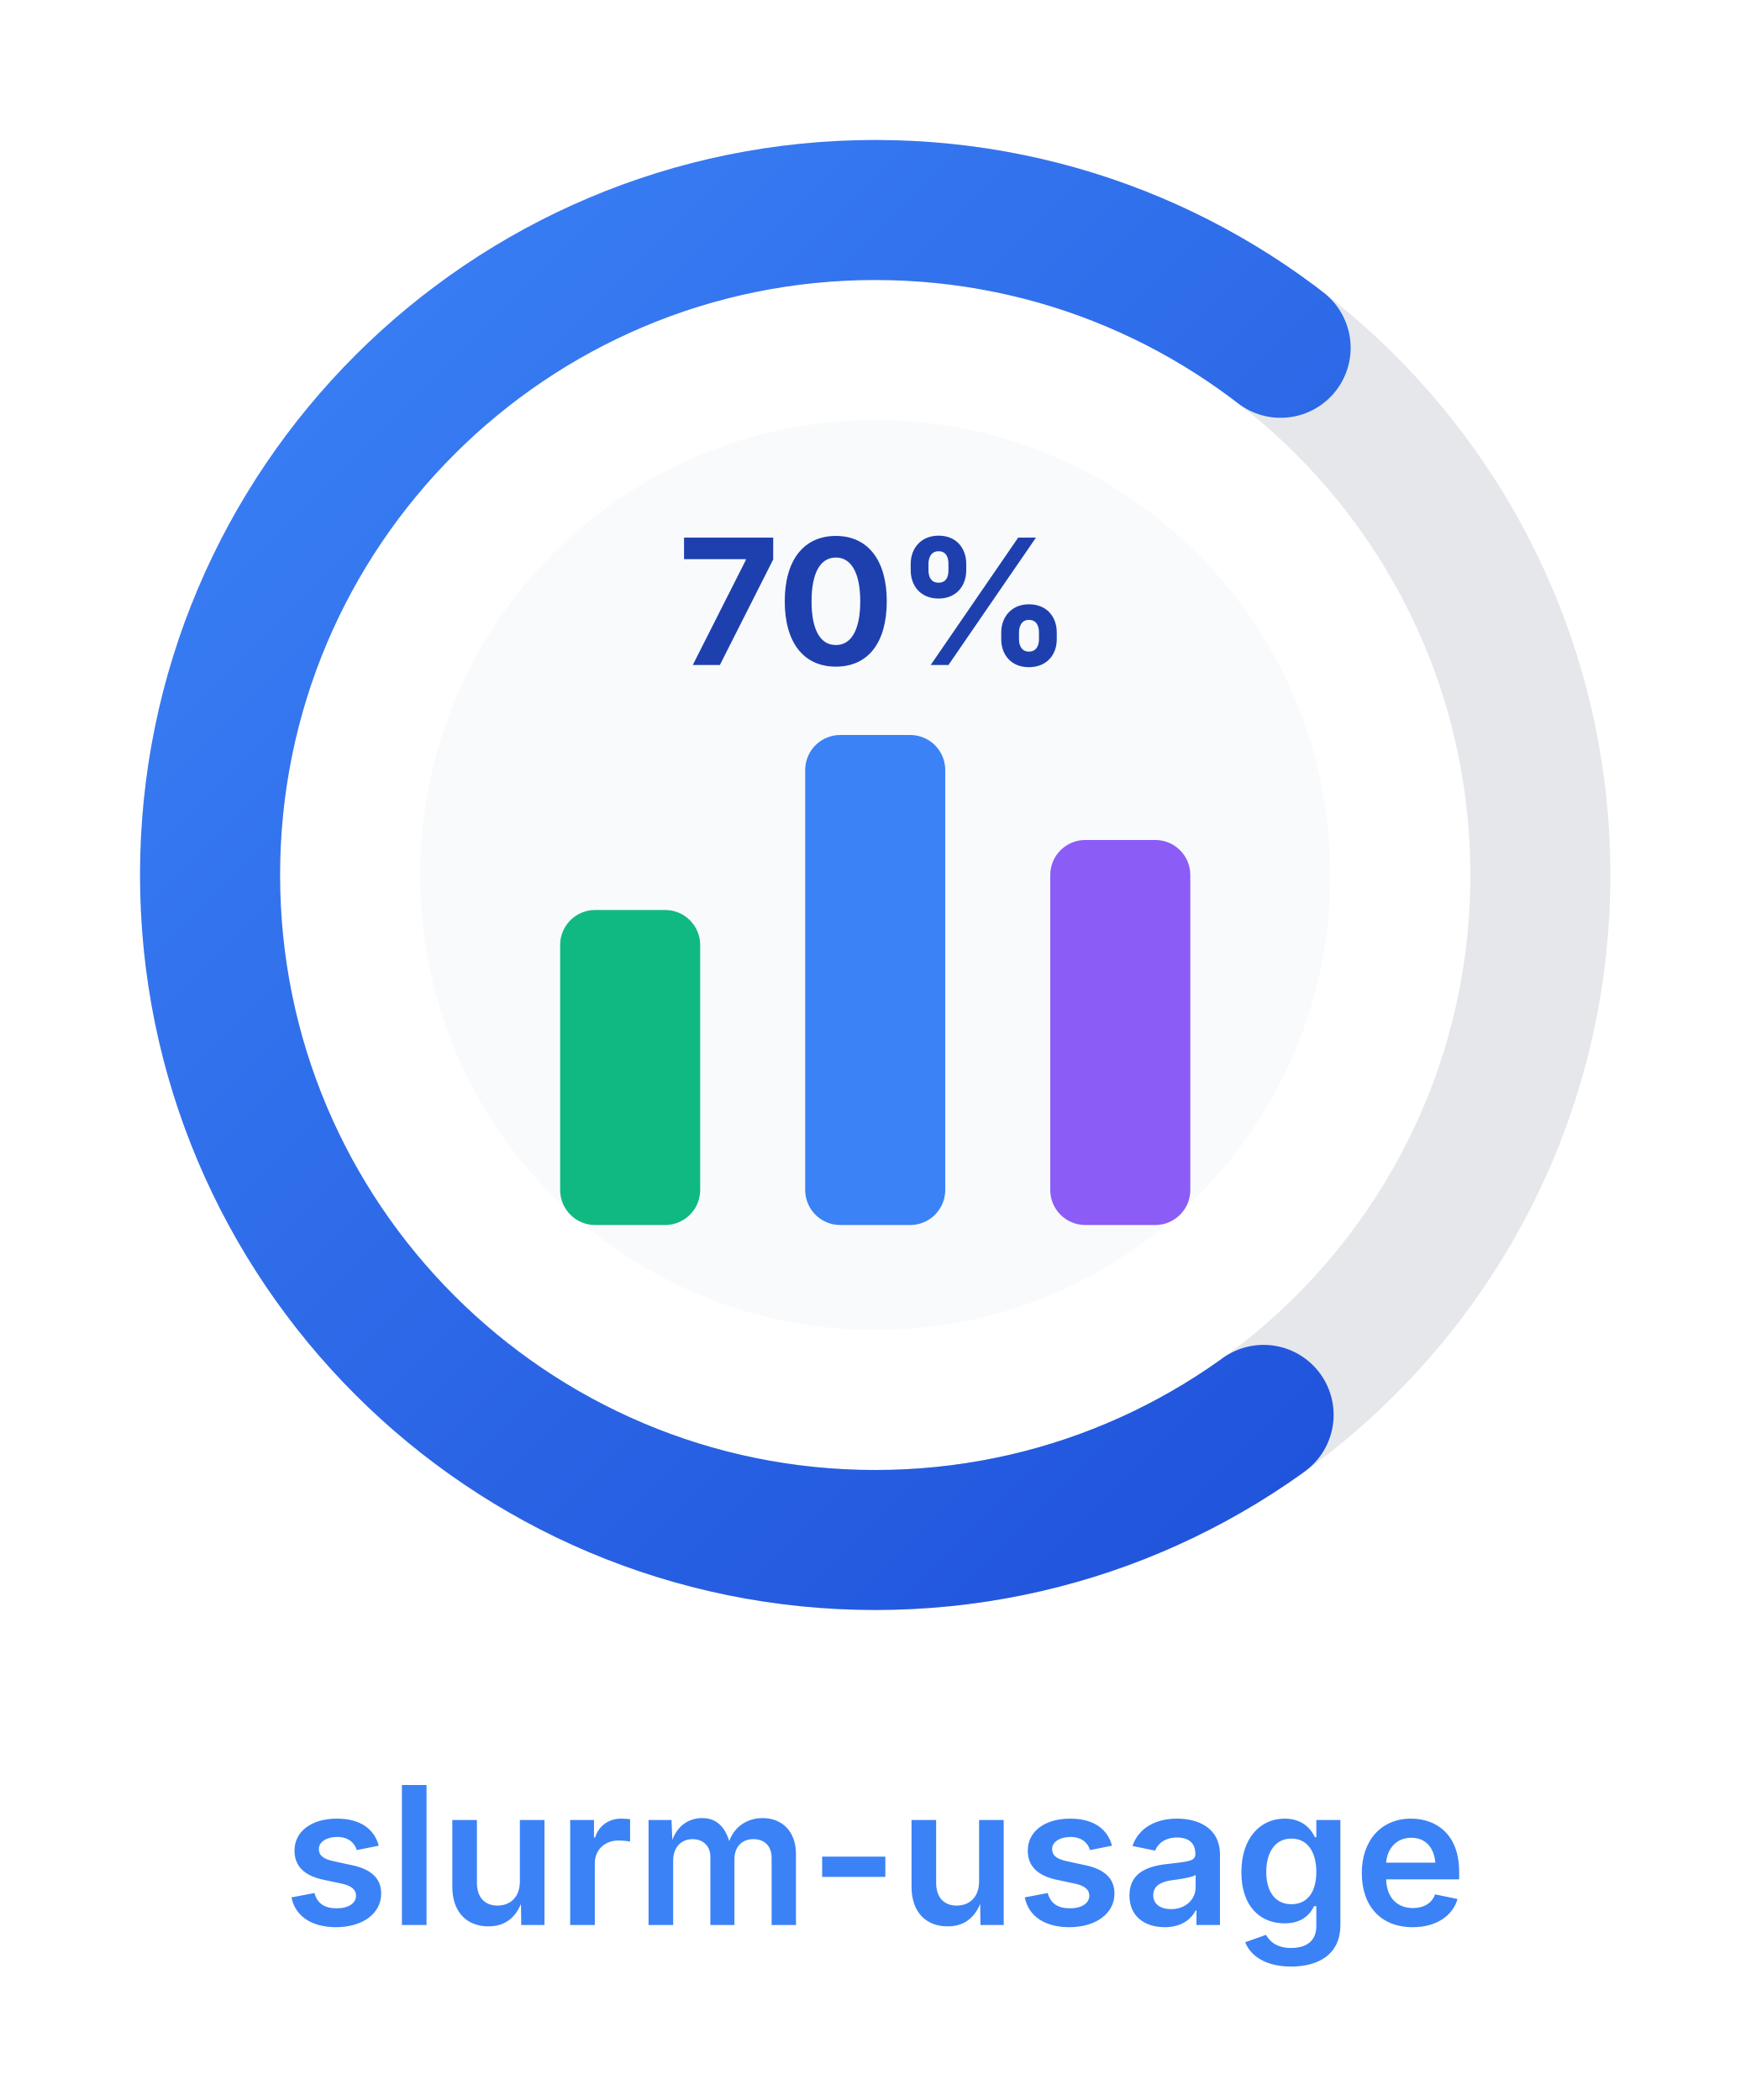
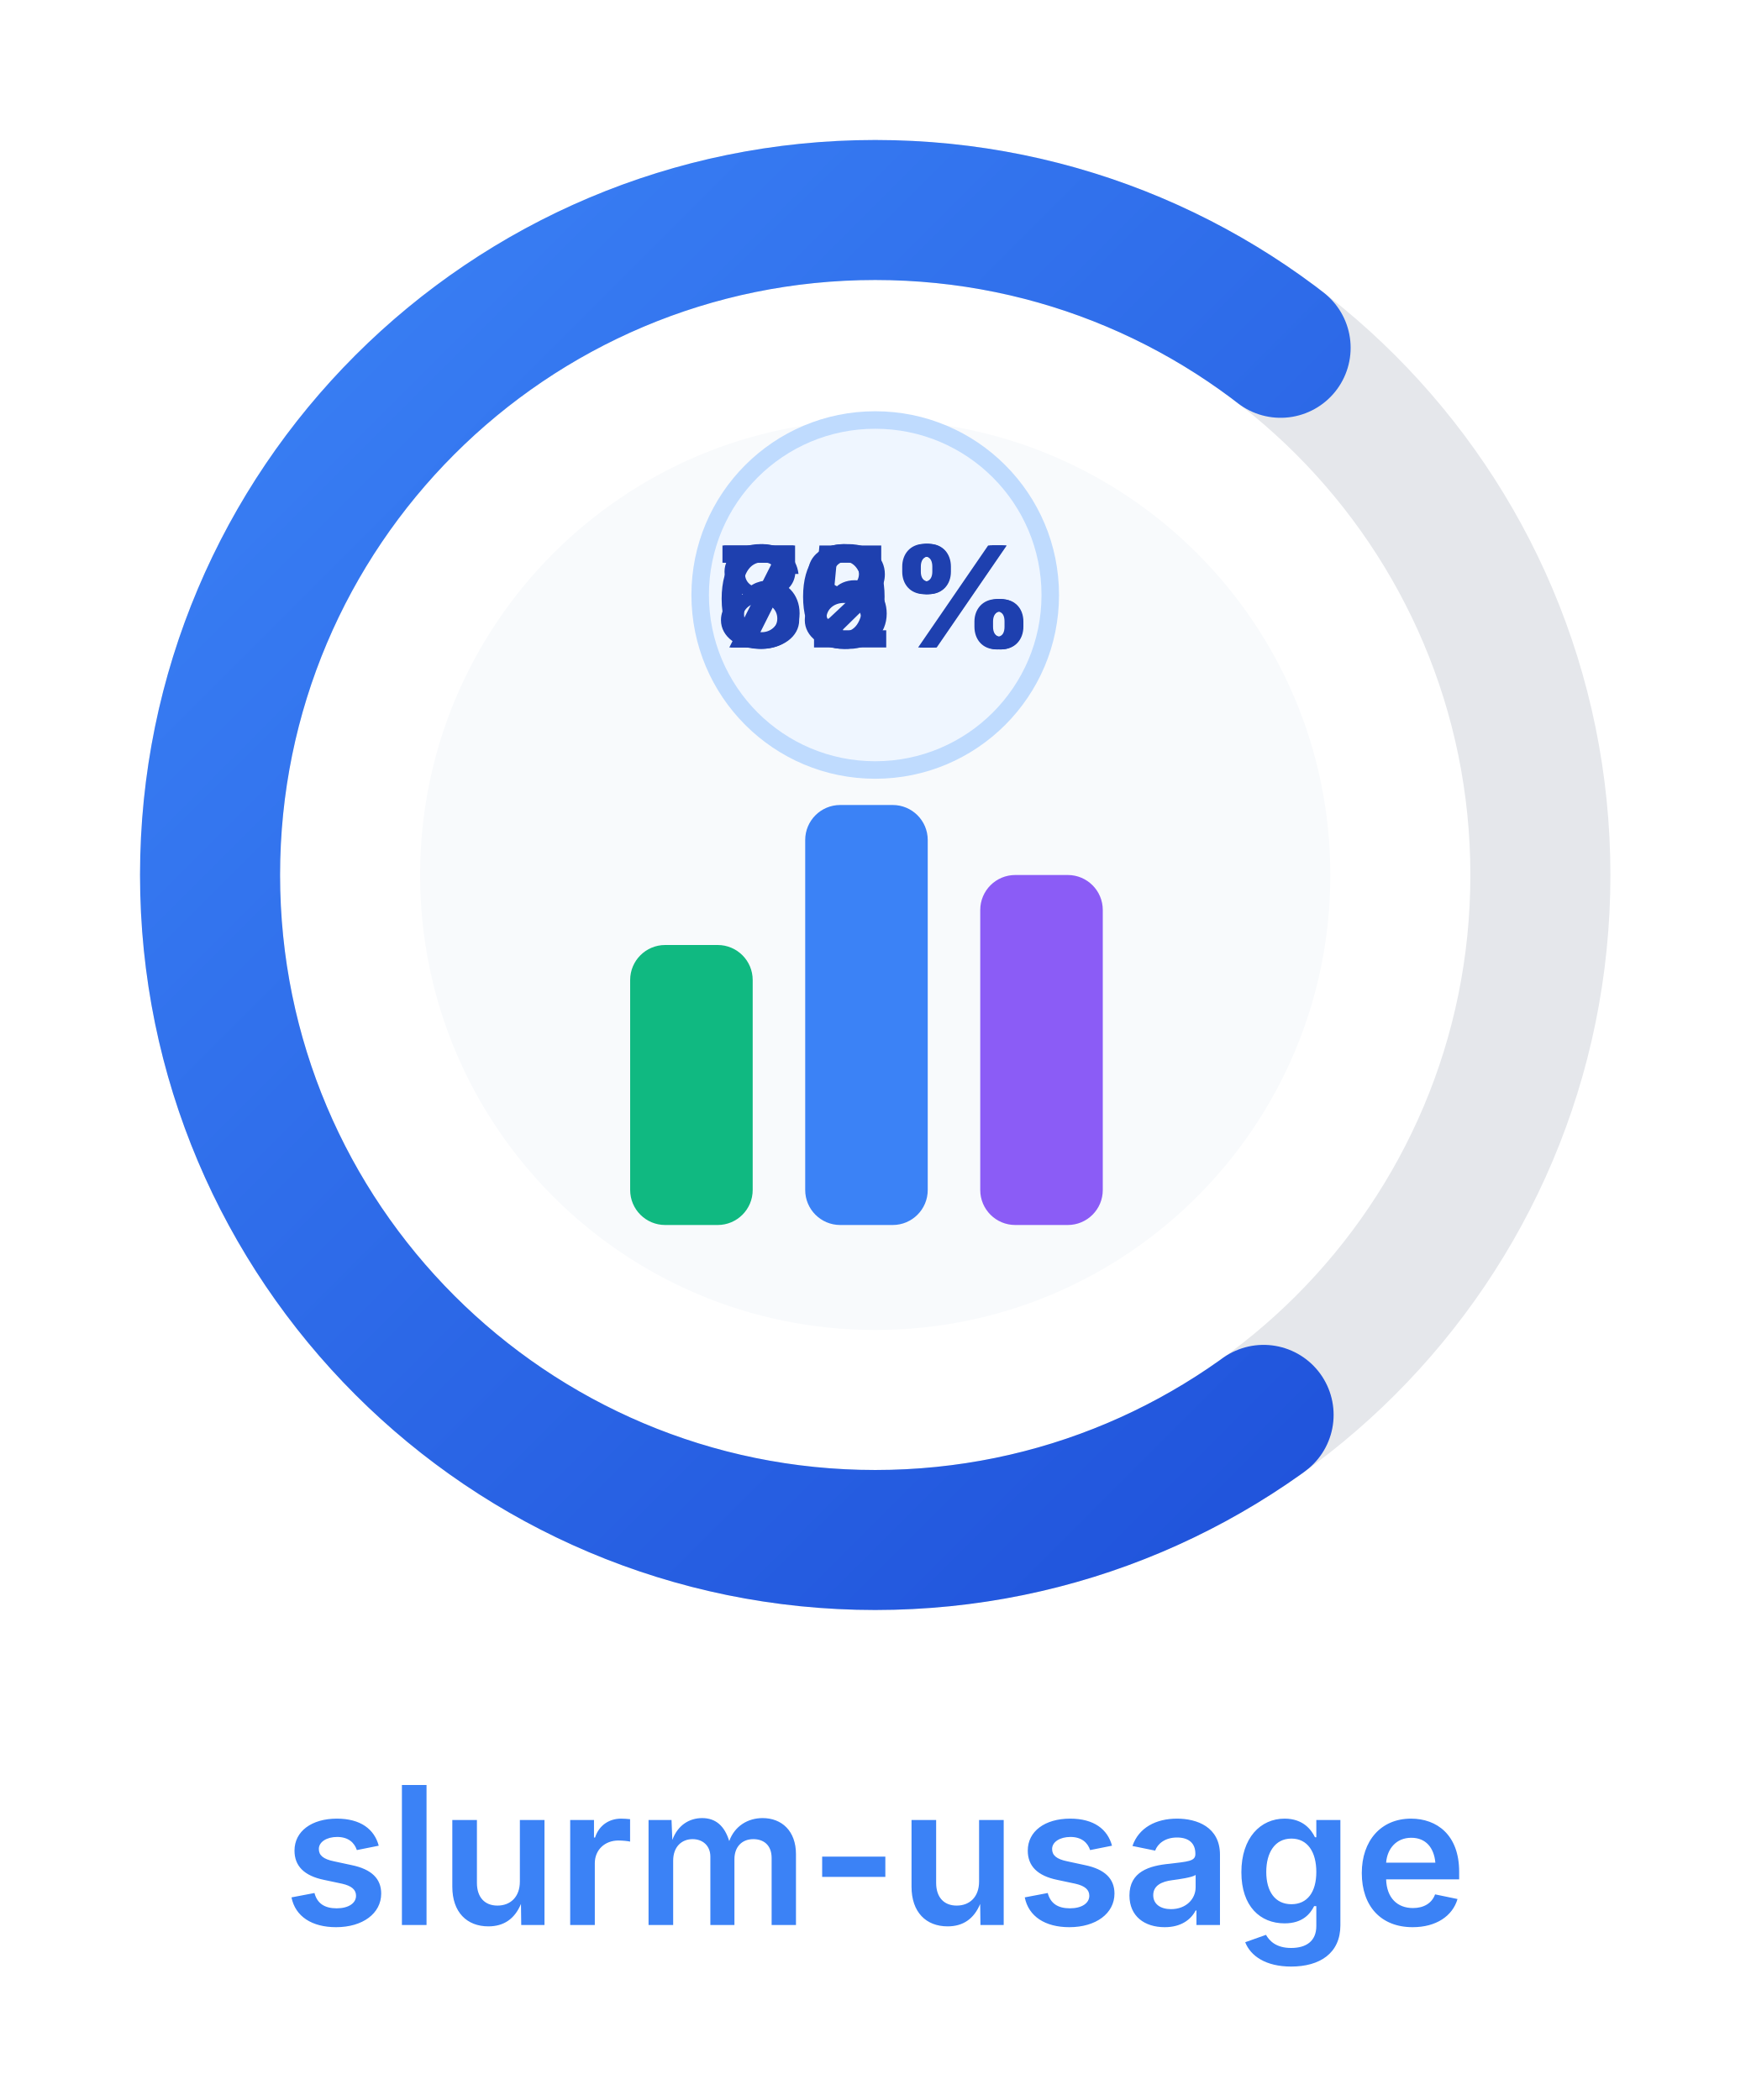
<svg xmlns="http://www.w3.org/2000/svg" viewBox="0 0 100 120" width="100" height="120">
  <defs>
-     <linearGradient id="gaugeGradient" x1="0%" y1="0%" x2="100%" y2="0%">
-       <stop offset="0%" style="stop-color:#10B981" />
-       <stop offset="50%" style="stop-color:#F59E0B" />
-       <stop offset="100%" style="stop-color:#EF4444" />
-     </linearGradient>
    <linearGradient id="ringGradient" x1="0%" y1="0%" x2="100%" y2="100%">
      <stop offset="0%" style="stop-color:#3B82F6" />
      <stop offset="100%" style="stop-color:#1D4ED8" />
    </linearGradient>
  </defs>
+   <style>
+     @keyframes ring-progress {
+       0%, 100% { stroke-dasharray: 168 240; }
+       25% { stroke-dasharray: 192 240; }
+       50% { stroke-dasharray: 144 240; }
+       75% { stroke-dasharray: 180 240; }
+     }
+     @keyframes bar1 {
+       0%, 100% { height: 16px; y: 54px; }
+       50% { height: 22px; y: 48px; }
+     }
+     @keyframes bar2 {
+       0%, 100% { height: 24px; y: 46px; }
+       50% { height: 18px; y: 52px; }
+     }
+     @keyframes bar3 {
+       0%, 100% { height: 20px; y: 50px; }
+       50% { height: 26px; y: 44px; }
+     }
+     @keyframes percent-cycle {
+       0%, 20% { opacity: 1; }
+       25%, 100% { opacity: 0; }
+     }
+     .ring-animated { animation: ring-progress 4s ease-in-out infinite; }
+     .bar1 { animation: bar1 3s ease-in-out infinite; }
+     .bar2 { animation: bar2 3.5s ease-in-out infinite; }
+     .bar3 { animation: bar3 2.8s ease-in-out infinite; }
+     .p1 { animation: percent-cycle 8s infinite; animation-delay: 0s; }
+     .p2 { animation: percent-cycle 8s infinite; animation-delay: 2s; }
+     .p3 { animation: percent-cycle 8s infinite; animation-delay: 4s; }
+     .p4 { animation: percent-cycle 8s infinite; animation-delay: 6s; }
+   </style>
  <circle cx="50" cy="50" r="38" fill="none" stroke="#E5E7EB" stroke-width="8" />
-   <circle cx="50" cy="50" r="38" fill="none" stroke="url(#ringGradient)" stroke-width="8" stroke-dasharray="168 240" stroke-dashoffset="-36" stroke-linecap="round" />
+   <circle class="ring-animated" cx="50" cy="50" r="38" fill="none" stroke="url(#ringGradient)" stroke-width="8" stroke-dasharray="168 240" stroke-dashoffset="-36" stroke-linecap="round" />
  <circle cx="50" cy="50" r="26" fill="#F8FAFC" />
-   <rect x="32" y="52" width="8" height="18" rx="2" fill="#10B981" />
-   <rect x="46" y="42" width="8" height="28" rx="2" fill="#3B82F6" />
-   <rect x="60" y="48" width="8" height="22" rx="2" fill="#8B5CF6" />
-   <text x="50" y="38" text-anchor="middle" font-family="system-ui, -apple-system, sans-serif" font-size="10" font-weight="700" fill="#1E40AF">70%</text>
+   <circle cx="50" cy="34" r="10" fill="#EFF6FF" stroke="#BFDBFE" stroke-width="1" />
+   <text class="p1" x="50" y="37" text-anchor="middle" font-family="system-ui, -apple-system, sans-serif" font-size="8" font-weight="700" fill="#1E40AF">70%</text>
+   <text class="p2" x="50" y="37" text-anchor="middle" font-family="system-ui, -apple-system, sans-serif" font-size="8" font-weight="700" fill="#1E40AF">82%</text>
+   <text class="p3" x="50" y="37" text-anchor="middle" font-family="system-ui, -apple-system, sans-serif" font-size="8" font-weight="700" fill="#1E40AF">65%</text>
+   <text class="p4" x="50" y="37" text-anchor="middle" font-family="system-ui, -apple-system, sans-serif" font-size="8" font-weight="700" fill="#1E40AF">78%</text>
+   <rect class="bar1" x="36" y="54" width="7" height="16" rx="2" fill="#10B981" />
+   <rect class="bar2" x="46" y="46" width="7" height="24" rx="2" fill="#3B82F6" />
+   <rect class="bar3" x="56" y="50" width="7" height="20" rx="2" fill="#8B5CF6" />
  <text x="50" y="110" text-anchor="middle" font-family="system-ui, -apple-system, sans-serif" font-size="11" font-weight="600" fill="#3B82F6">slurm-usage</text>
</svg>
